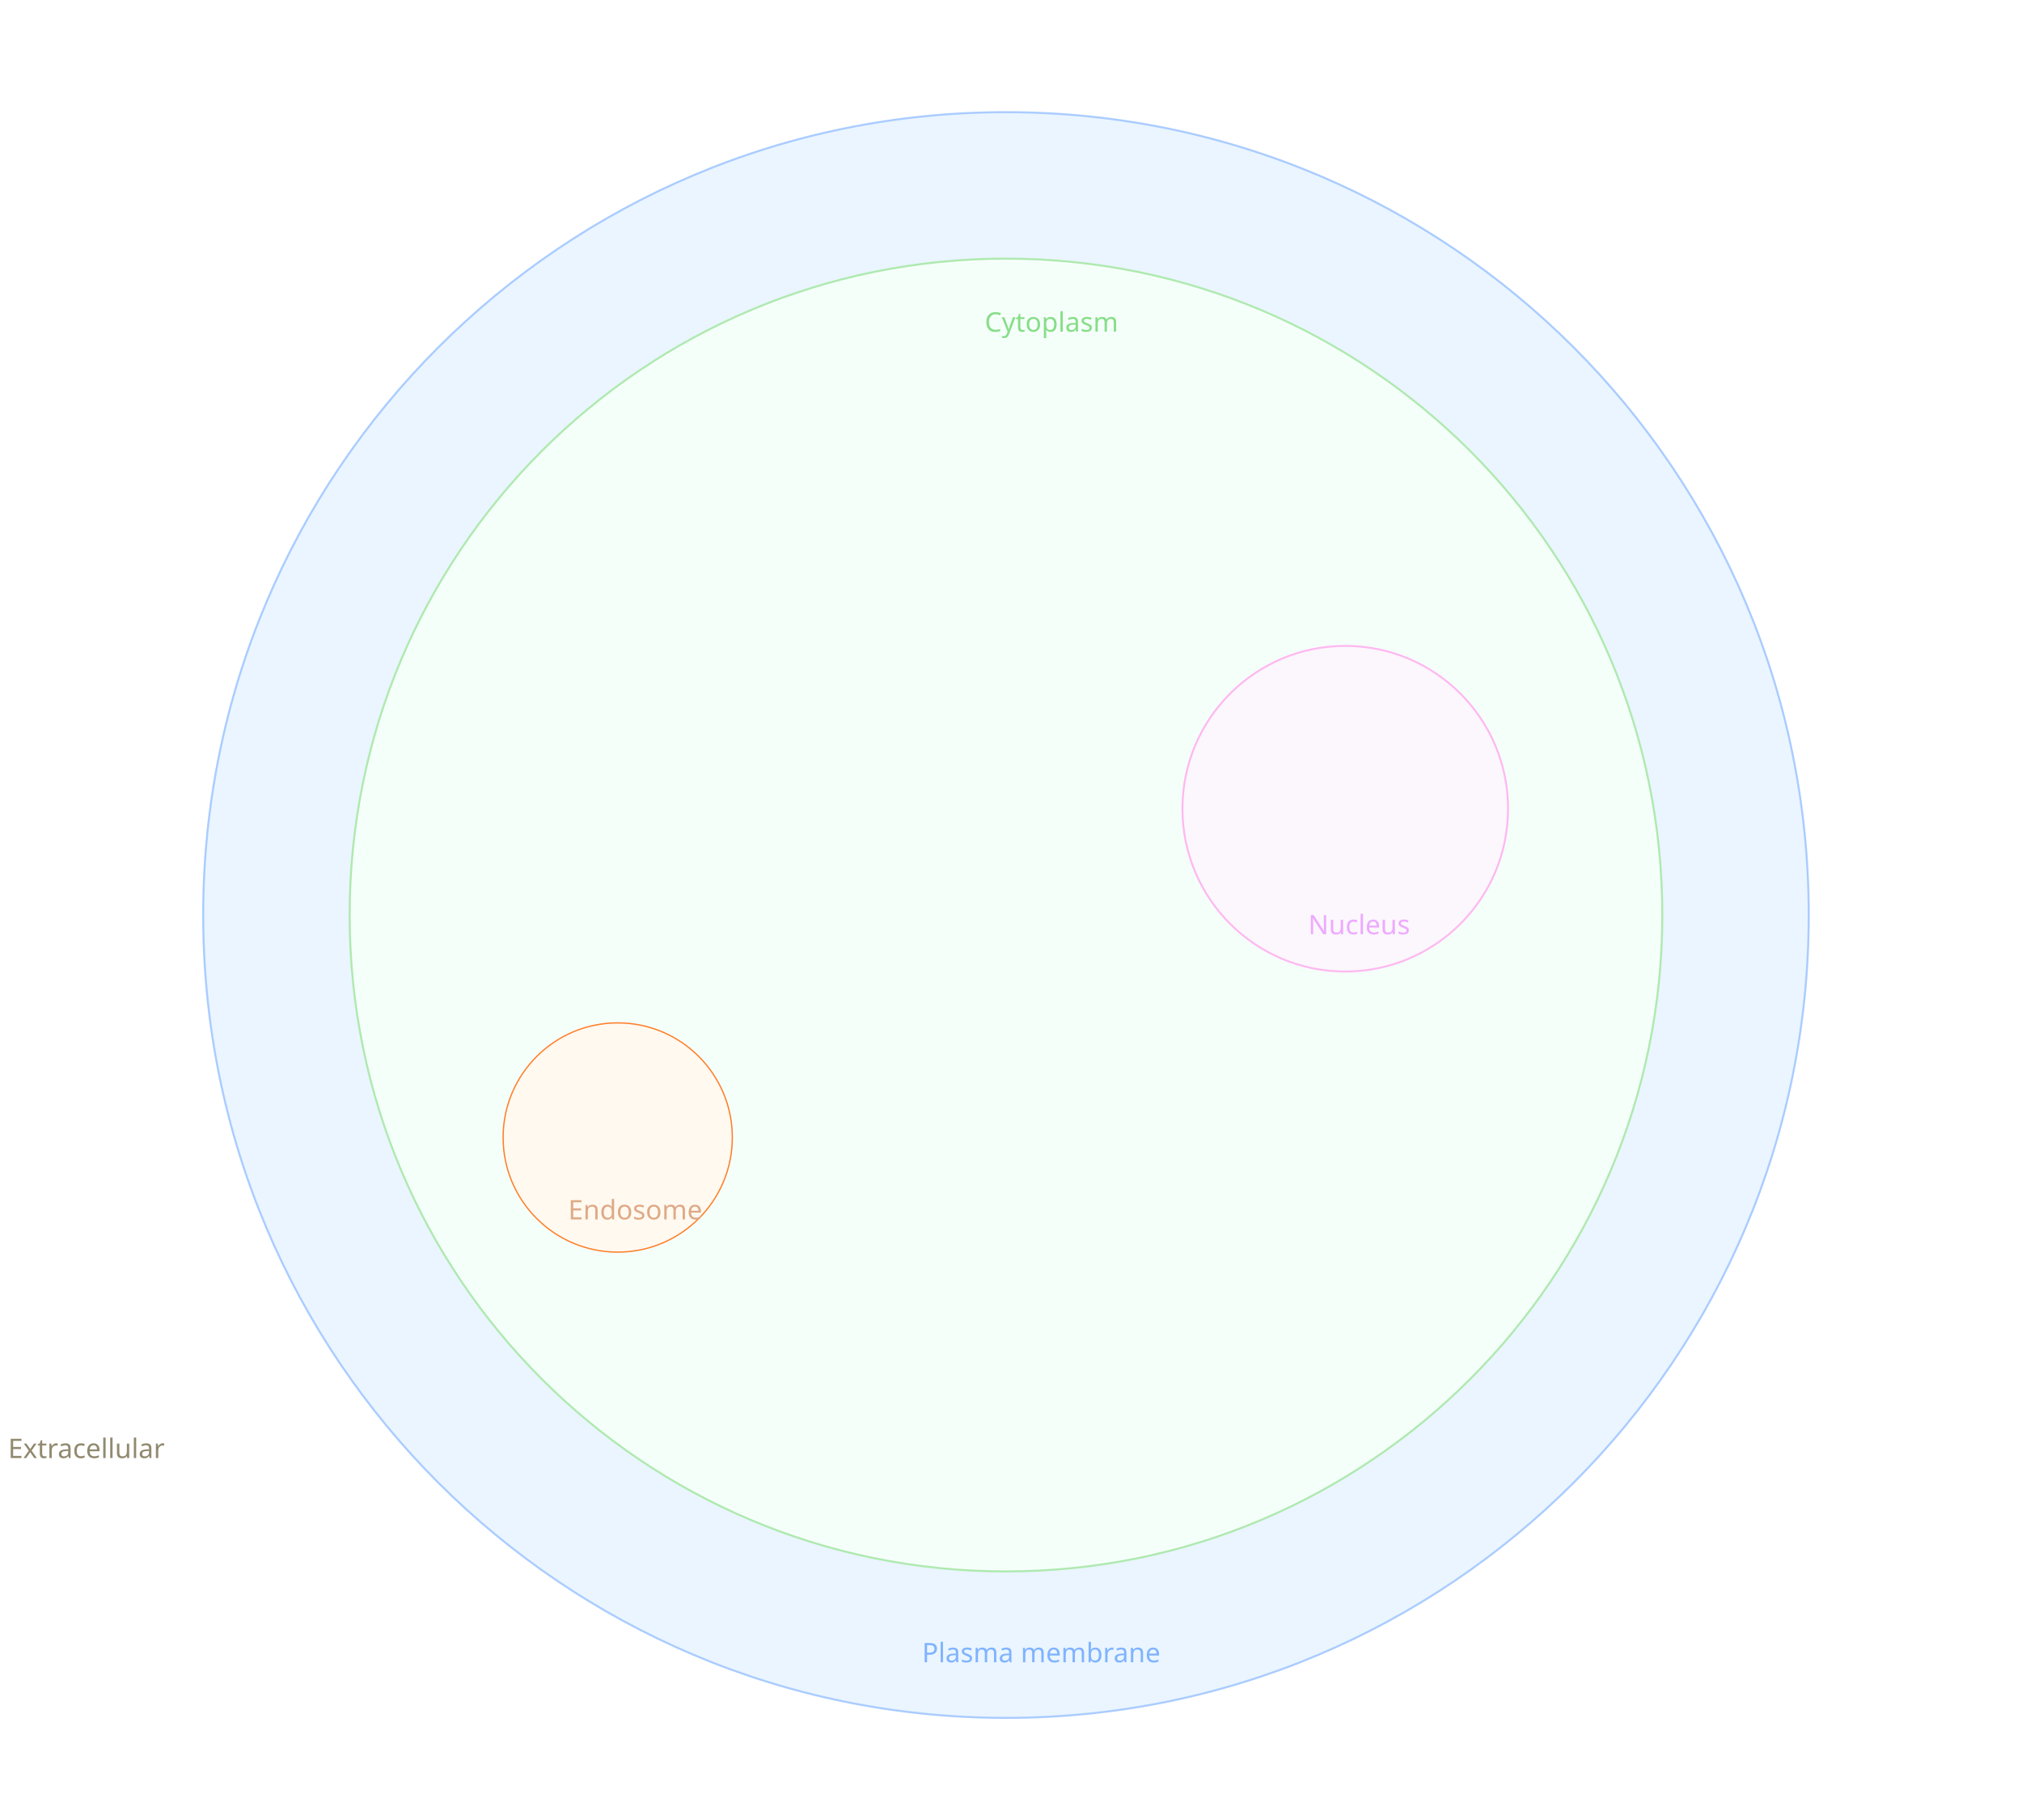
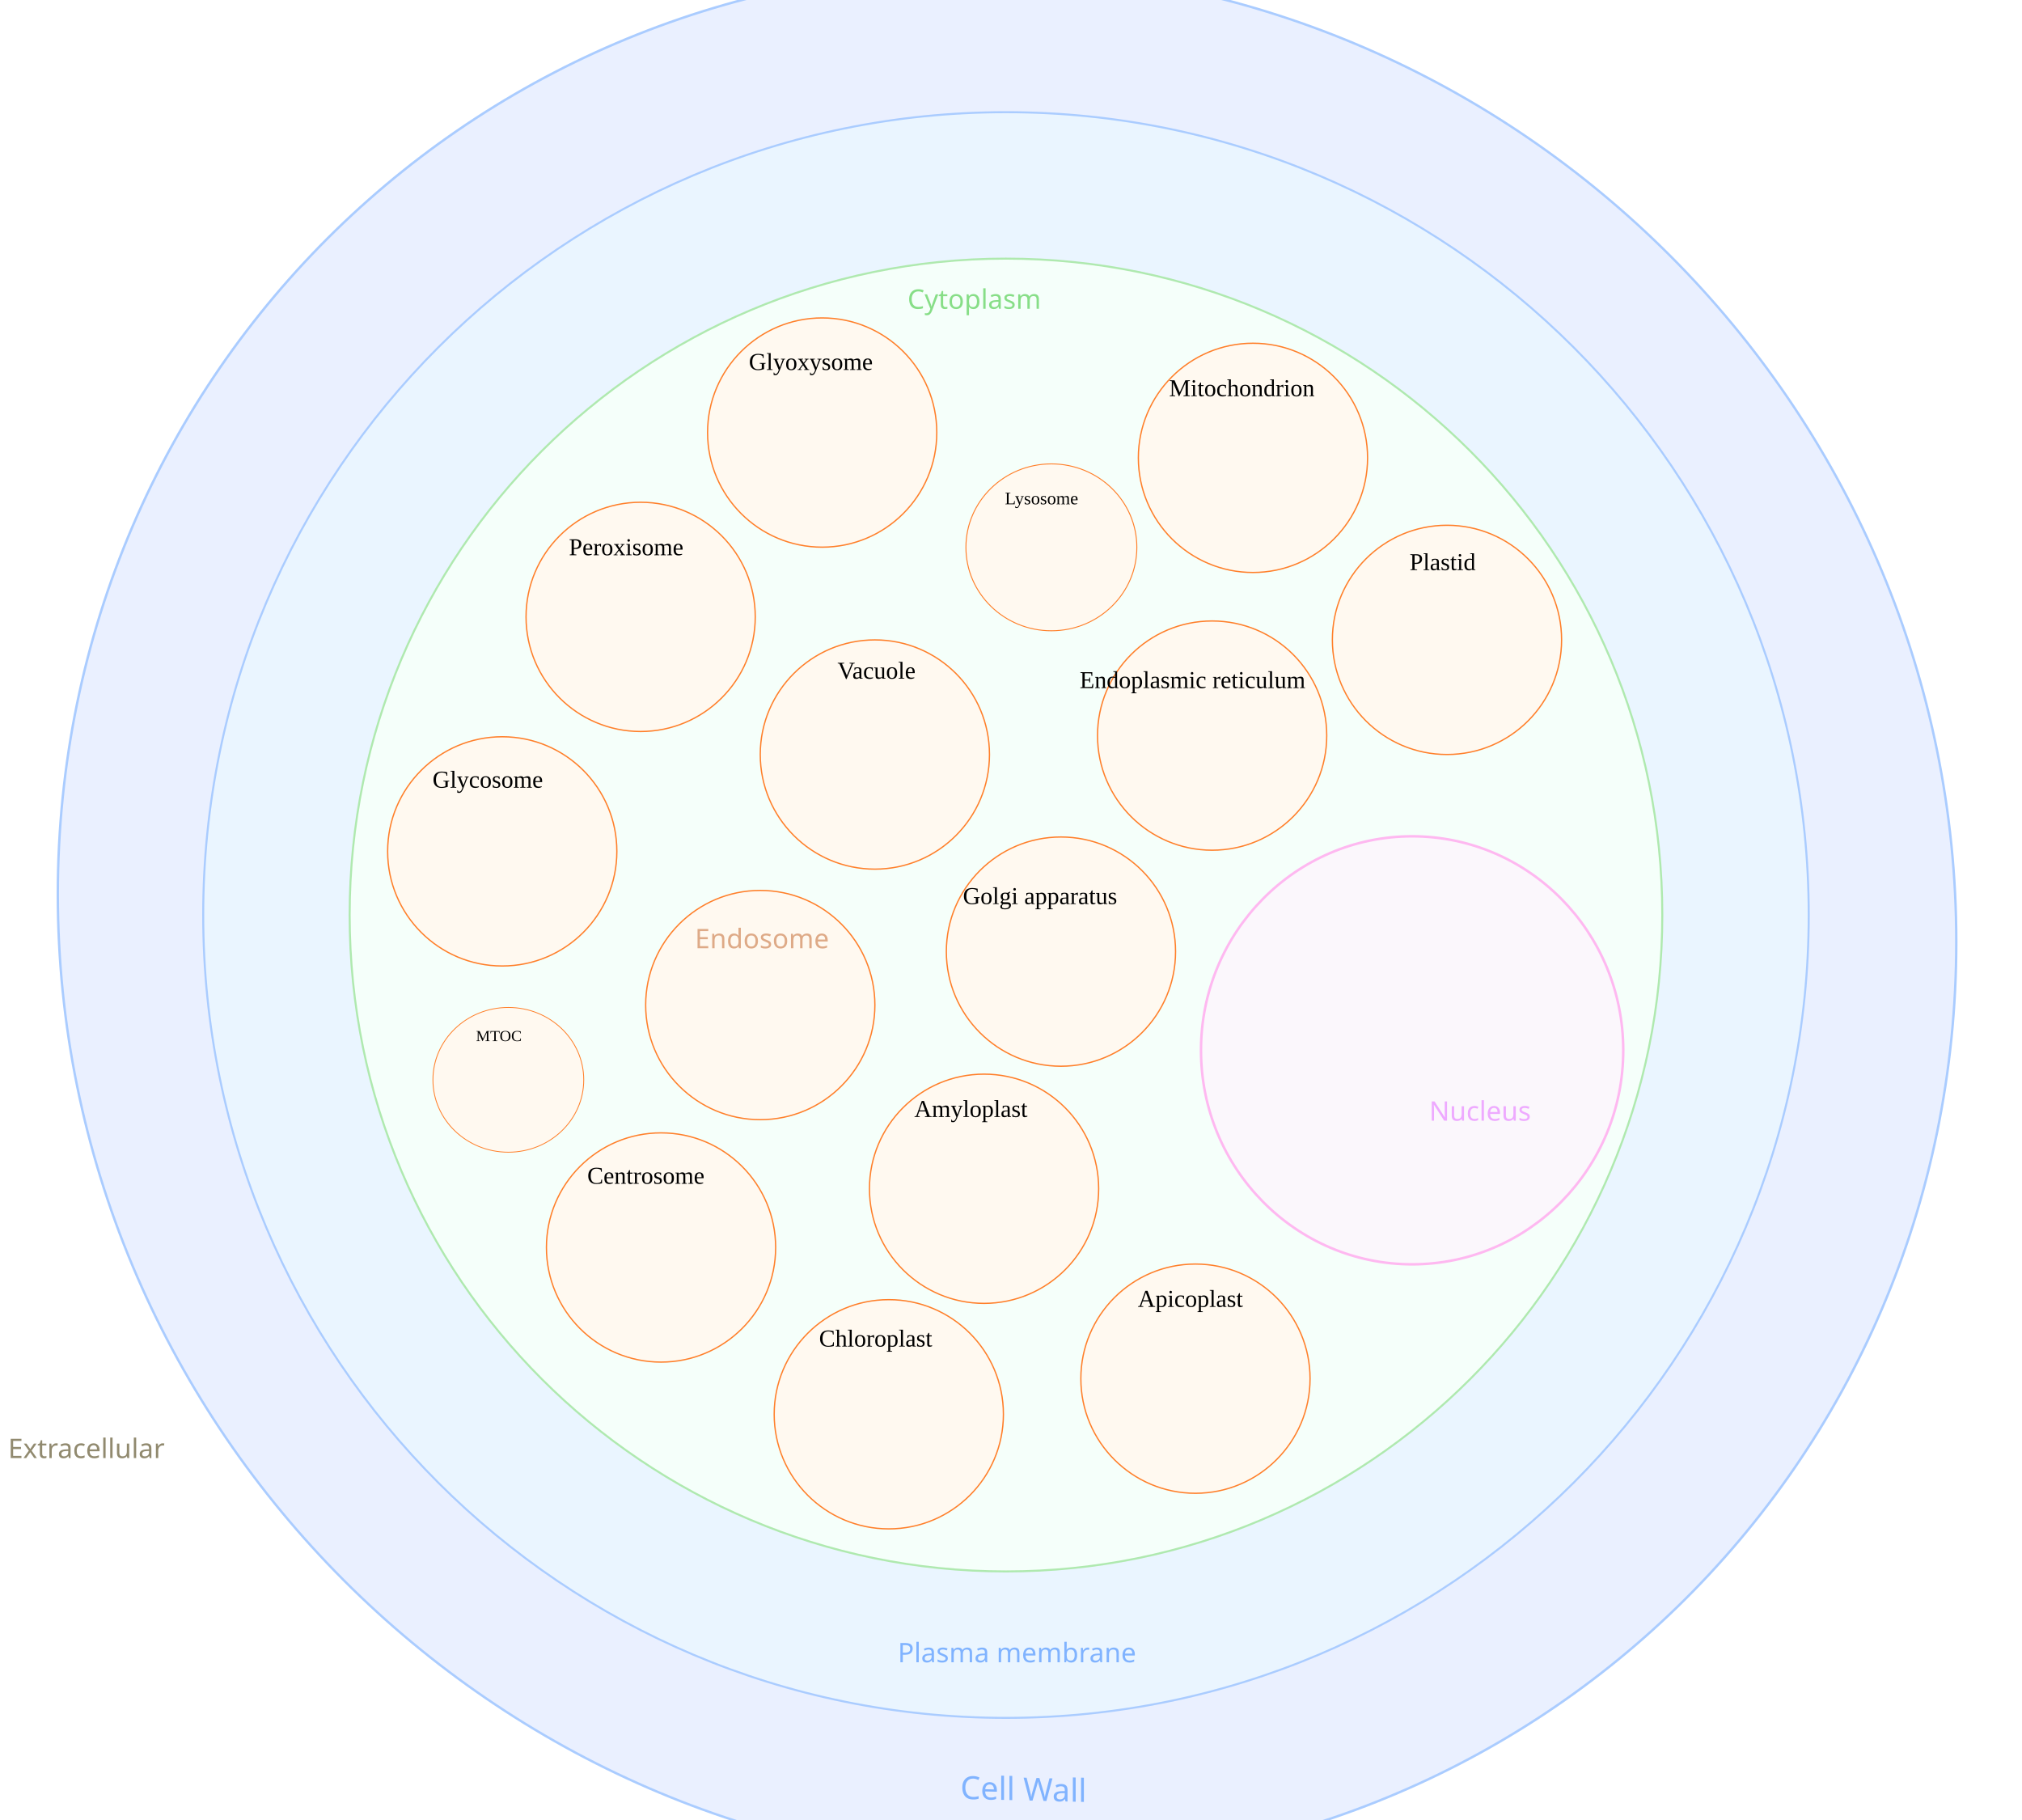
<svg xmlns="http://www.w3.org/2000/svg" width="1000" height="900" viewBox="0 0 1000 900" version="1.1" id="SVGRoot">
  <defs id="defs877" />
  <g id="cell_group" transform="translate(0,100)">
+     <g transform="matrix(1.182474,0.0297341,0,1.181966,25.05792,-130.6743)" class="group_component" id="cell_wall_group">
+       <circle style="fill:#eaf0ff;fill-opacity:1;stroke:#aaccff;stroke-width:1;stroke-miterlimit:4;stroke-dasharray:none;stroke-opacity:1" id="circle3966" cx="400" cy="400" r="397.012" />
+       <text id="text3970" y="768.959" x="380.476" style="font-style:normal;font-weight:normal;font-size:16px;line-height:1.25;font-family:sans-serif;letter-spacing:0px;word-spacing:0px;fill:#80b3ff;fill-opacity:1;stroke:none" xml:space="preserve">
+         <tspan style="font-style:normal;font-variant:normal;font-weight:normal;font-stretch:normal;font-size:13.333px;font-family:'Ubuntu Condensed';-inkscape-font-specification:'Ubuntu Condensed, ';fill:#80b3ff" y="768.959" x="380.476" id="tspan3968">Cell Wall</tspan>
+       </text>
+     </g>
    <g id="plasma_membrane_group" class="group_component" transform="translate(97.51193,-47.51193)">
-       <circle r="397.012" cy="400" cx="400" id="plasma_membrane" style="fill:#eaf5ff;fill-opacity:1;stroke:#aaccff;stroke-width:1;stroke-miterlimit:4;stroke-dasharray:none;stroke-opacity:1">
-         </circle>
-       <text xml:space="preserve" style="font-style:normal;font-weight:normal;font-size:16px;line-height:1.25;font-family:sans-serif;letter-spacing:0px;word-spacing:0px;fill:#80b3ff;fill-opacity:1;stroke:none" x="358.488" y="769.512" id="text885">
-         <tspan id="tspan883" x="358.488" y="769.512" style="font-style:normal;font-variant:normal;font-weight:normal;font-stretch:normal;font-size:13.333px;font-family:'Ubuntu Condensed';-inkscape-font-specification:'Ubuntu Condensed, ';fill:#80b3ff">Plasma membrane</tspan>
+       <circle r="397.012" cy="400" cx="400" id="plasma_membrane" style="fill:#eaf5ff;fill-opacity:1;stroke:#aaccff;stroke-width:1;stroke-miterlimit:4;stroke-dasharray:none;stroke-opacity:1" />
+       <text xml:space="preserve" style="font-style:normal;font-weight:normal;font-size:16px;line-height:1.25;font-family:sans-serif;letter-spacing:0px;word-spacing:0px;fill:#80b3ff;fill-opacity:1;stroke:none" x="346.488" y="769.512" id="text885">
+         <tspan id="tspan883" x="346.488" y="769.512" style="font-style:normal;font-variant:normal;font-weight:normal;font-stretch:normal;font-size:13.333px;font-family:'Ubuntu Condensed';-inkscape-font-specification:'Ubuntu Condensed, ';fill:#80b3ff">Plasma membrane</tspan>
      </text>
    </g>
    <g id="cytoplasm_group" class="group_component" transform="translate(97.51193,-47.51193)" style="stroke:#afe9af">
      <circle r="324.592" cy="400" cx="400" id="cytoplasm" style="opacity:1;fill:#f5fffa;fill-opacity:1;stroke:#afe9af;stroke-width:1;stroke-miterlimit:4;stroke-dasharray:none;stroke-opacity:1">
        </circle>
    </g>
-     <g id="nucleus_group" class="group_component" transform="translate(61.48603,-47.00544)">
+     <g id="nucleus_group" class="group_component" transform="matrix(1.296747,0,0,1.314335,-84.62485,-36.58171)">
      <circle r="80.524" cy="346.921" cx="603.822" id="nucleus" style="fill:#fbf7fc;fill-opacity:1;stroke:#ffafef;stroke-width:0.953;stroke-miterlimit:4;stroke-dasharray:none;stroke-opacity:0.875" />
    </g>
-     <g id="endosome_group" class="group_component" transform="translate(106,-52)">
-       <circle r="56.68" cy="514.5" cx="199.5" id="endosome" style="fill:#fff9f0;fill-opacity:1;stroke:#ff7f2a;stroke-width:0.64;stroke-miterlimit:4;stroke-dasharray:none;stroke-opacity:1" />
+     <g id="endosome_group" class="group_component" transform="translate(176.5025,-27.49748)">
+       <circle r="56.68" cy="424.5" cx="199.5" id="endosome" style="fill:#fff9f0;fill-opacity:1;stroke:#ff7f2a;stroke-width:0.64;stroke-miterlimit:4;stroke-dasharray:none;stroke-opacity:1" />
    </g>
-     <text xml:space="preserve" style="font-style:normal;font-weight:normal;font-size:16px;line-height:1.25;font-family:sans-serif;letter-spacing:0px;word-spacing:0px;fill:#eeaaff;fill-opacity:1;stroke:none" x="647" y="362" id="text889">
-       <tspan id="tspan887" x="647" y="362" style="font-style:normal;font-variant:normal;font-weight:normal;font-stretch:normal;font-size:13.333px;font-family:'Ubuntu Condensed';-inkscape-font-specification:'Ubuntu Condensed, ';fill:#eeaaff">Nucleus</tspan>
+     <g transform="translate(199.3381,-397.0681)" class="group_component" id="glyoxysome_group">
+       <circle style="fill:#fff9f0;fill-opacity:1;stroke:#ff7f2a;stroke-width:0.64;stroke-miterlimit:4;stroke-dasharray:none;stroke-opacity:1" id="circle3974" cx="207.278" cy="510.964" r="56.68" />
+       <text id="text4066" x="171" y="480">
+         <tspan id="tspan4070">Glyoxysome</tspan>
+       </text>
+     </g>
+     <g id="peroxisome_group" class="group_component" transform="translate(117.3381,-309.4508)">
+       <circle r="56.68" cy="514.5" cx="199.5" id="circle3982" style="fill:#fff9f0;fill-opacity:1;stroke:#ff7f2a;stroke-width:0.64;stroke-miterlimit:4;stroke-dasharray:none;stroke-opacity:1" />
+       <text y="484" x="164" id="text4074">
+         <tspan id="tspan4072">Peroxisome</tspan>
+       </text>
+     </g>
+     <g transform="translate(48.89148,-193.4924)" class="group_component" id="glycosome_group">
+       <circle style="fill:#fff9f0;fill-opacity:1;stroke:#ff7f2a;stroke-width:0.64;stroke-miterlimit:4;stroke-dasharray:none;stroke-opacity:1" id="circle3986" cx="199.5" cy="514.5" r="56.68" />
+       <text id="text4084" x="165" y="483">
+         <tspan id="tspan4082">Glycosome</tspan>
+       </text>
+     </g>
+     <g id="mtoc_group" class="group_component" transform="matrix(0.6579698,0,0,0.6315053,120.137,109.0686)">
+       <circle r="56.68" cy="514.5" cx="199.5" id="circle3990" style="fill:#fff9f0;fill-opacity:1;stroke:#ff7f2a;stroke-width:0.64;stroke-miterlimit:4;stroke-dasharray:none;stroke-opacity:1" />
+       <text y="484.167" x="175.159" id="text4090">
+         <tspan id="tspan4088">MTOC</tspan>
+       </text>
+     </g>
+     <g transform="translate(127.4235,2.387756)" class="group_component" id="centrosome_group">
+       <circle style="fill:#fff9f0;fill-opacity:1;stroke:#ff7f2a;stroke-width:0.64;stroke-miterlimit:4;stroke-dasharray:none;stroke-opacity:1" id="circle3994" cx="199.5" cy="514.5" r="56.68" />
+       <text id="text4096" x="163" y="483">
+         <tspan id="tspan4094">Centrosome</tspan>
+       </text>
+     </g>
+     <g id="chloroplast_group" class="group_component" transform="translate(240.0639,84.86292)">
+       <circle r="56.68" cy="514.5" cx="199.5" id="circle3998" style="fill:#fff9f0;fill-opacity:1;stroke:#ff7f2a;stroke-width:0.64;stroke-miterlimit:4;stroke-dasharray:none;stroke-opacity:1" />
+       <text y="481" x="165" id="text4102">
+         <tspan id="tspan4100">Chloroplast</tspan>
+       </text>
+     </g>
+     <g transform="translate(391.725,67.25484)" class="group_component" id="apicoplast_group">
+       <circle style="fill:#fff9f0;fill-opacity:1;stroke:#ff7f2a;stroke-width:0.64;stroke-miterlimit:4;stroke-dasharray:none;stroke-opacity:1" id="circle4002" cx="199.5" cy="514.5" r="56.68" />
+       <text id="text4114" x="171" y="479">
+         <tspan id="tspan4112">Apicoplast</tspan>
+       </text>
+     </g>
+     <g id="amyloplast_group" class="group_component" transform="translate(287.1737,-26.65389)">
+       <circle r="56.68" cy="514.5" cx="199.5" id="circle4006" style="fill:#fff9f0;fill-opacity:1;stroke:#ff7f2a;stroke-width:0.64;stroke-miterlimit:4;stroke-dasharray:none;stroke-opacity:1" />
+       <text y="479" x="165" id="text4120">
+         <tspan id="tspan4118">Amyloplast</tspan>
+       </text>
+     </g>
+     <g transform="translate(233.1737,-241.3869)" class="group_component" id="vacuole_group">
+       <circle style="fill:#fff9f0;fill-opacity:1;stroke:#ff7f2a;stroke-width:0.64;stroke-miterlimit:4;stroke-dasharray:none;stroke-opacity:1" id="circle4010" cx="199.5" cy="514.5" r="56.68" />
+       <text id="text4134" x="181" y="477">
+         <tspan id="tspan4132">Vacuole</tspan>
+       </text>
+     </g>
+     <g id="lysosome_group" class="group_component" transform="matrix(0.7456639,0,0,0.7280209,371.2127,-203.9048)">
+       <circle r="56.68" cy="514.5" cx="199.5" id="circle4014" style="fill:#fff9f0;fill-opacity:1;stroke:#ff7f2a;stroke-width:0.64;stroke-miterlimit:4;stroke-dasharray:none;stroke-opacity:1" />
+       <text y="485.241" x="168.636" id="text4140">
+         <tspan id="tspan4138">Lysosome</tspan>
+       </text>
+     </g>
+     <g transform="translate(420.1665,-388.0833)" class="group_component" id="mitochondrion_group">
+       <circle style="fill:#fff9f0;fill-opacity:1;stroke:#ff7f2a;stroke-width:0.64;stroke-miterlimit:4;stroke-dasharray:none;stroke-opacity:1" id="circle4018" cx="199.5" cy="514.5" r="56.68" />
+       <text id="text4148" x="158" y="484">
+         <tspan id="tspan4146">Mitochondrion</tspan>
+       </text>
+     </g>
+     <g id="plastid_group" class="group_component" transform="translate(516.1219,-298.0731)">
+       <circle r="56.68" cy="514.5" cx="199.5" id="circle4022" style="fill:#fff9f0;fill-opacity:1;stroke:#ff7f2a;stroke-width:0.64;stroke-miterlimit:4;stroke-dasharray:none;stroke-opacity:1" />
+       <text y="480" x="181" id="text4154">
+         <tspan id="tspan4152">Plastid</tspan>
+       </text>
+     </g>
+     <g transform="translate(399.9706,-250.7452)" class="group_component" id="endoplasmic_reticulum_group">
+       <circle style="fill:#fff9f0;fill-opacity:1;stroke:#ff7f2a;stroke-width:0.64;stroke-miterlimit:4;stroke-dasharray:none;stroke-opacity:1" id="circle4026" cx="199.5" cy="514.5" r="56.68" />
+       <text id="text4160" x="134" y="491">
+         <tspan id="tspan4158">Endoplasmic reticulum</tspan>
+       </text>
+     </g>
+     <g id="golgi_apparatus_group" class="group_component" transform="translate(325.2031,-143.9239)">
+       <circle r="56.68" cy="514.5" cx="199.5" id="circle4030" style="fill:#fff9f0;fill-opacity:1;stroke:#ff7f2a;stroke-width:0.64;stroke-miterlimit:4;stroke-dasharray:none;stroke-opacity:1" />
+       <text y="491" x="151" id="text4166">
+         <tspan id="tspan4164">Golgi apparatus</tspan>
+       </text>
+     </g>
+     <text xml:space="preserve" style="font-style:normal;font-weight:normal;font-size:16px;line-height:1.25;font-family:sans-serif;letter-spacing:0px;word-spacing:0px;fill:#eeaaff;fill-opacity:1;stroke:none" x="706.799" y="454.184" id="text889">
+       <tspan id="tspan887" x="706.799" y="454.184" style="font-style:normal;font-variant:normal;font-weight:normal;font-stretch:normal;font-size:13.333px;font-family:'Ubuntu Condensed';-inkscape-font-specification:'Ubuntu Condensed, ';fill:#eeaaff">Nucleus</tspan>
    </text>
-     <text xml:space="preserve" style="font-style:normal;font-weight:normal;font-size:16px;line-height:1.25;font-family:sans-serif;letter-spacing:0px;word-spacing:0px;fill:#deaa87;fill-opacity:1;stroke:none" x="281" y="503" id="text893">
-       <tspan id="tspan891" x="281" y="503" style="font-style:normal;font-variant:normal;font-weight:normal;font-stretch:normal;font-size:13.333px;font-family:'Ubuntu Condensed';-inkscape-font-specification:'Ubuntu Condensed, ';fill:#deaa87">Endosome</tspan>
+     <text xml:space="preserve" style="font-style:normal;font-weight:normal;font-size:16px;line-height:1.25;font-family:sans-serif;letter-spacing:0px;word-spacing:0px;fill:#deaa87;fill-opacity:1;stroke:none" x="343.674" y="368.905" id="text893">
+       <tspan id="tspan891" x="343.674" y="368.905" style="font-style:normal;font-variant:normal;font-weight:normal;font-stretch:normal;font-size:13.333px;font-family:'Ubuntu Condensed';-inkscape-font-specification:'Ubuntu Condensed, ';fill:#deaa87">Endosome</tspan>
    </text>
-     <text xml:space="preserve" style="font-style:normal;font-weight:normal;font-size:16px;line-height:1.25;font-family:sans-serif;letter-spacing:0px;word-spacing:0px;fill:#000000;fill-opacity:1;stroke:none" x="487" y="64" id="text907">
-       <tspan id="tspan905" x="487" y="64" style="font-style:normal;font-variant:normal;font-weight:normal;font-stretch:normal;font-size:13.333px;font-family:'Ubuntu Condensed';-inkscape-font-specification:'Ubuntu Condensed, ';fill:#87de87">Cytoplasm</tspan>
+     <text xml:space="preserve" style="font-style:normal;font-weight:normal;font-size:16px;line-height:1.25;font-family:sans-serif;letter-spacing:0px;word-spacing:0px;fill:#000000;fill-opacity:1;stroke:none" x="448.816" y="52.686" id="text907">
+       <tspan id="tspan905" x="448.816" y="52.686" style="font-style:normal;font-variant:normal;font-weight:normal;font-stretch:normal;font-size:13.333px;font-family:'Ubuntu Condensed';-inkscape-font-specification:'Ubuntu Condensed, ';fill:#87de87">Cytoplasm</tspan>
    </text>
    <text xml:space="preserve" style="font-style:normal;font-weight:normal;font-size:16px;line-height:1.25;font-family:sans-serif;letter-spacing:0px;word-spacing:0px;fill:#000000;fill-opacity:1;stroke:none" x="4" y="621" id="text911">
      <tspan id="tspan909" x="4" y="621" style="font-style:normal;font-variant:normal;font-weight:normal;font-stretch:normal;font-size:13.333px;font-family:'Ubuntu Condensed';-inkscape-font-specification:'Ubuntu Condensed, ';fill:#918a6f">Extracellular</tspan>
    </text>
  </g>
</svg>
